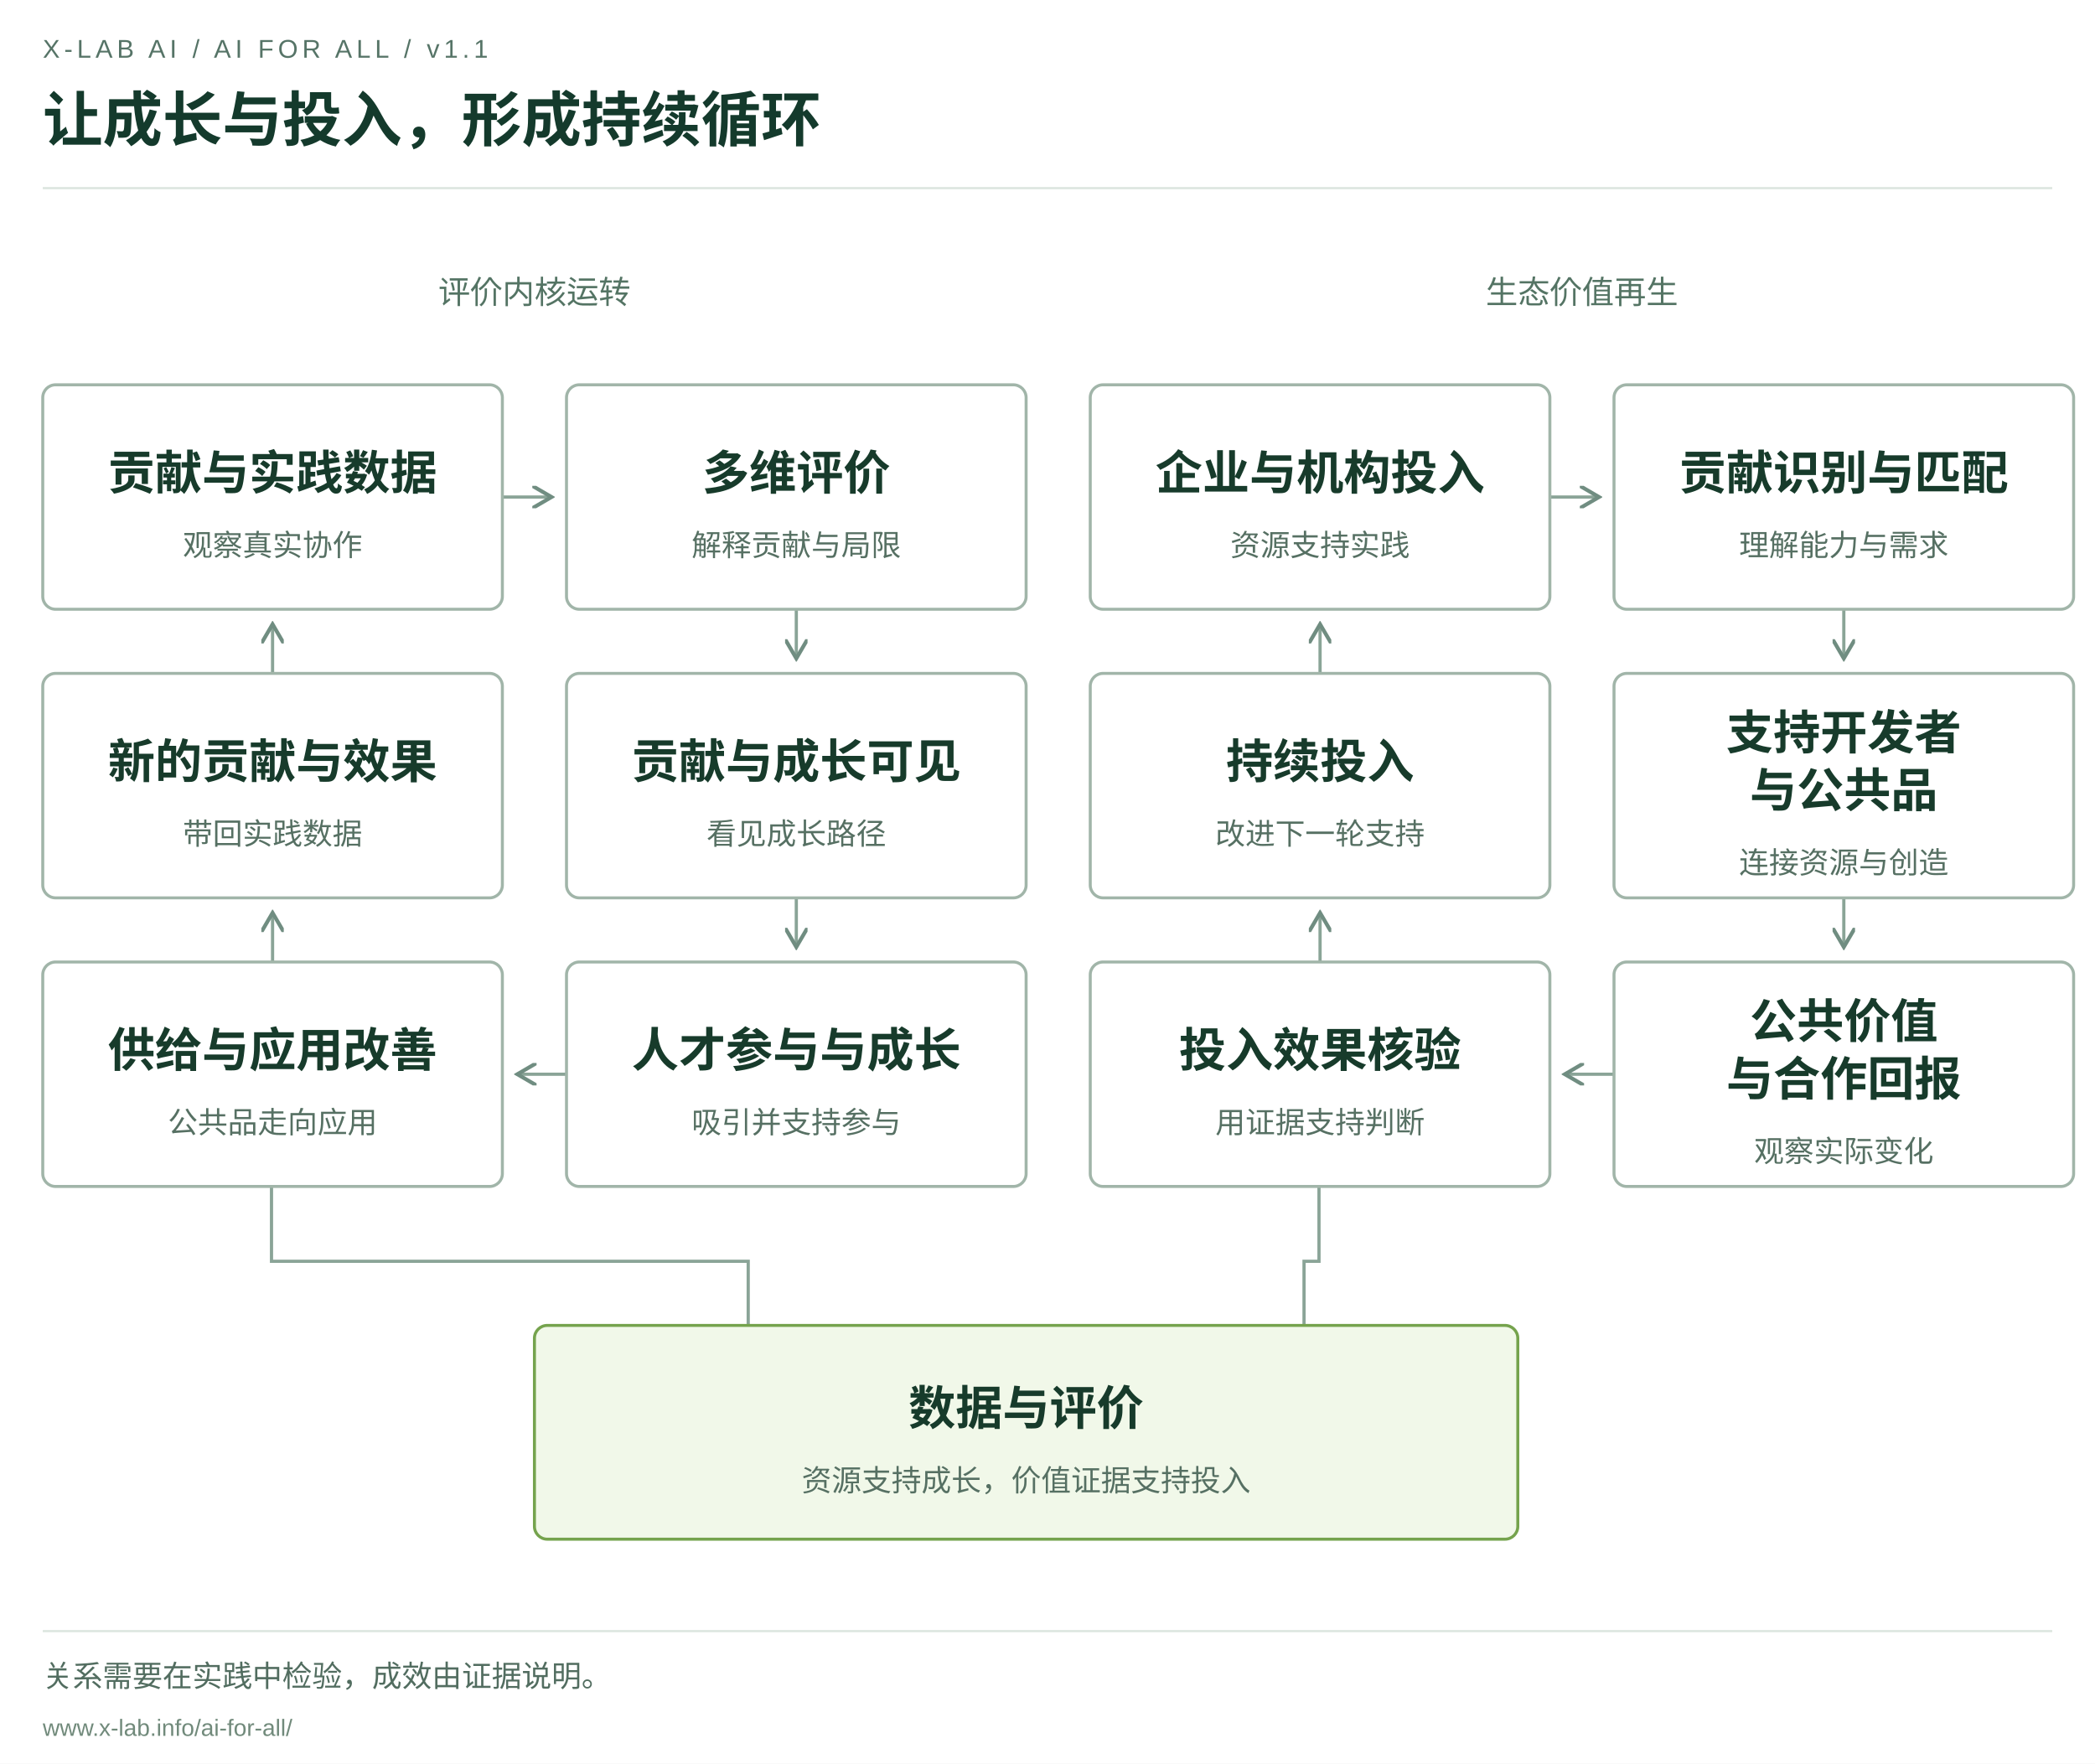
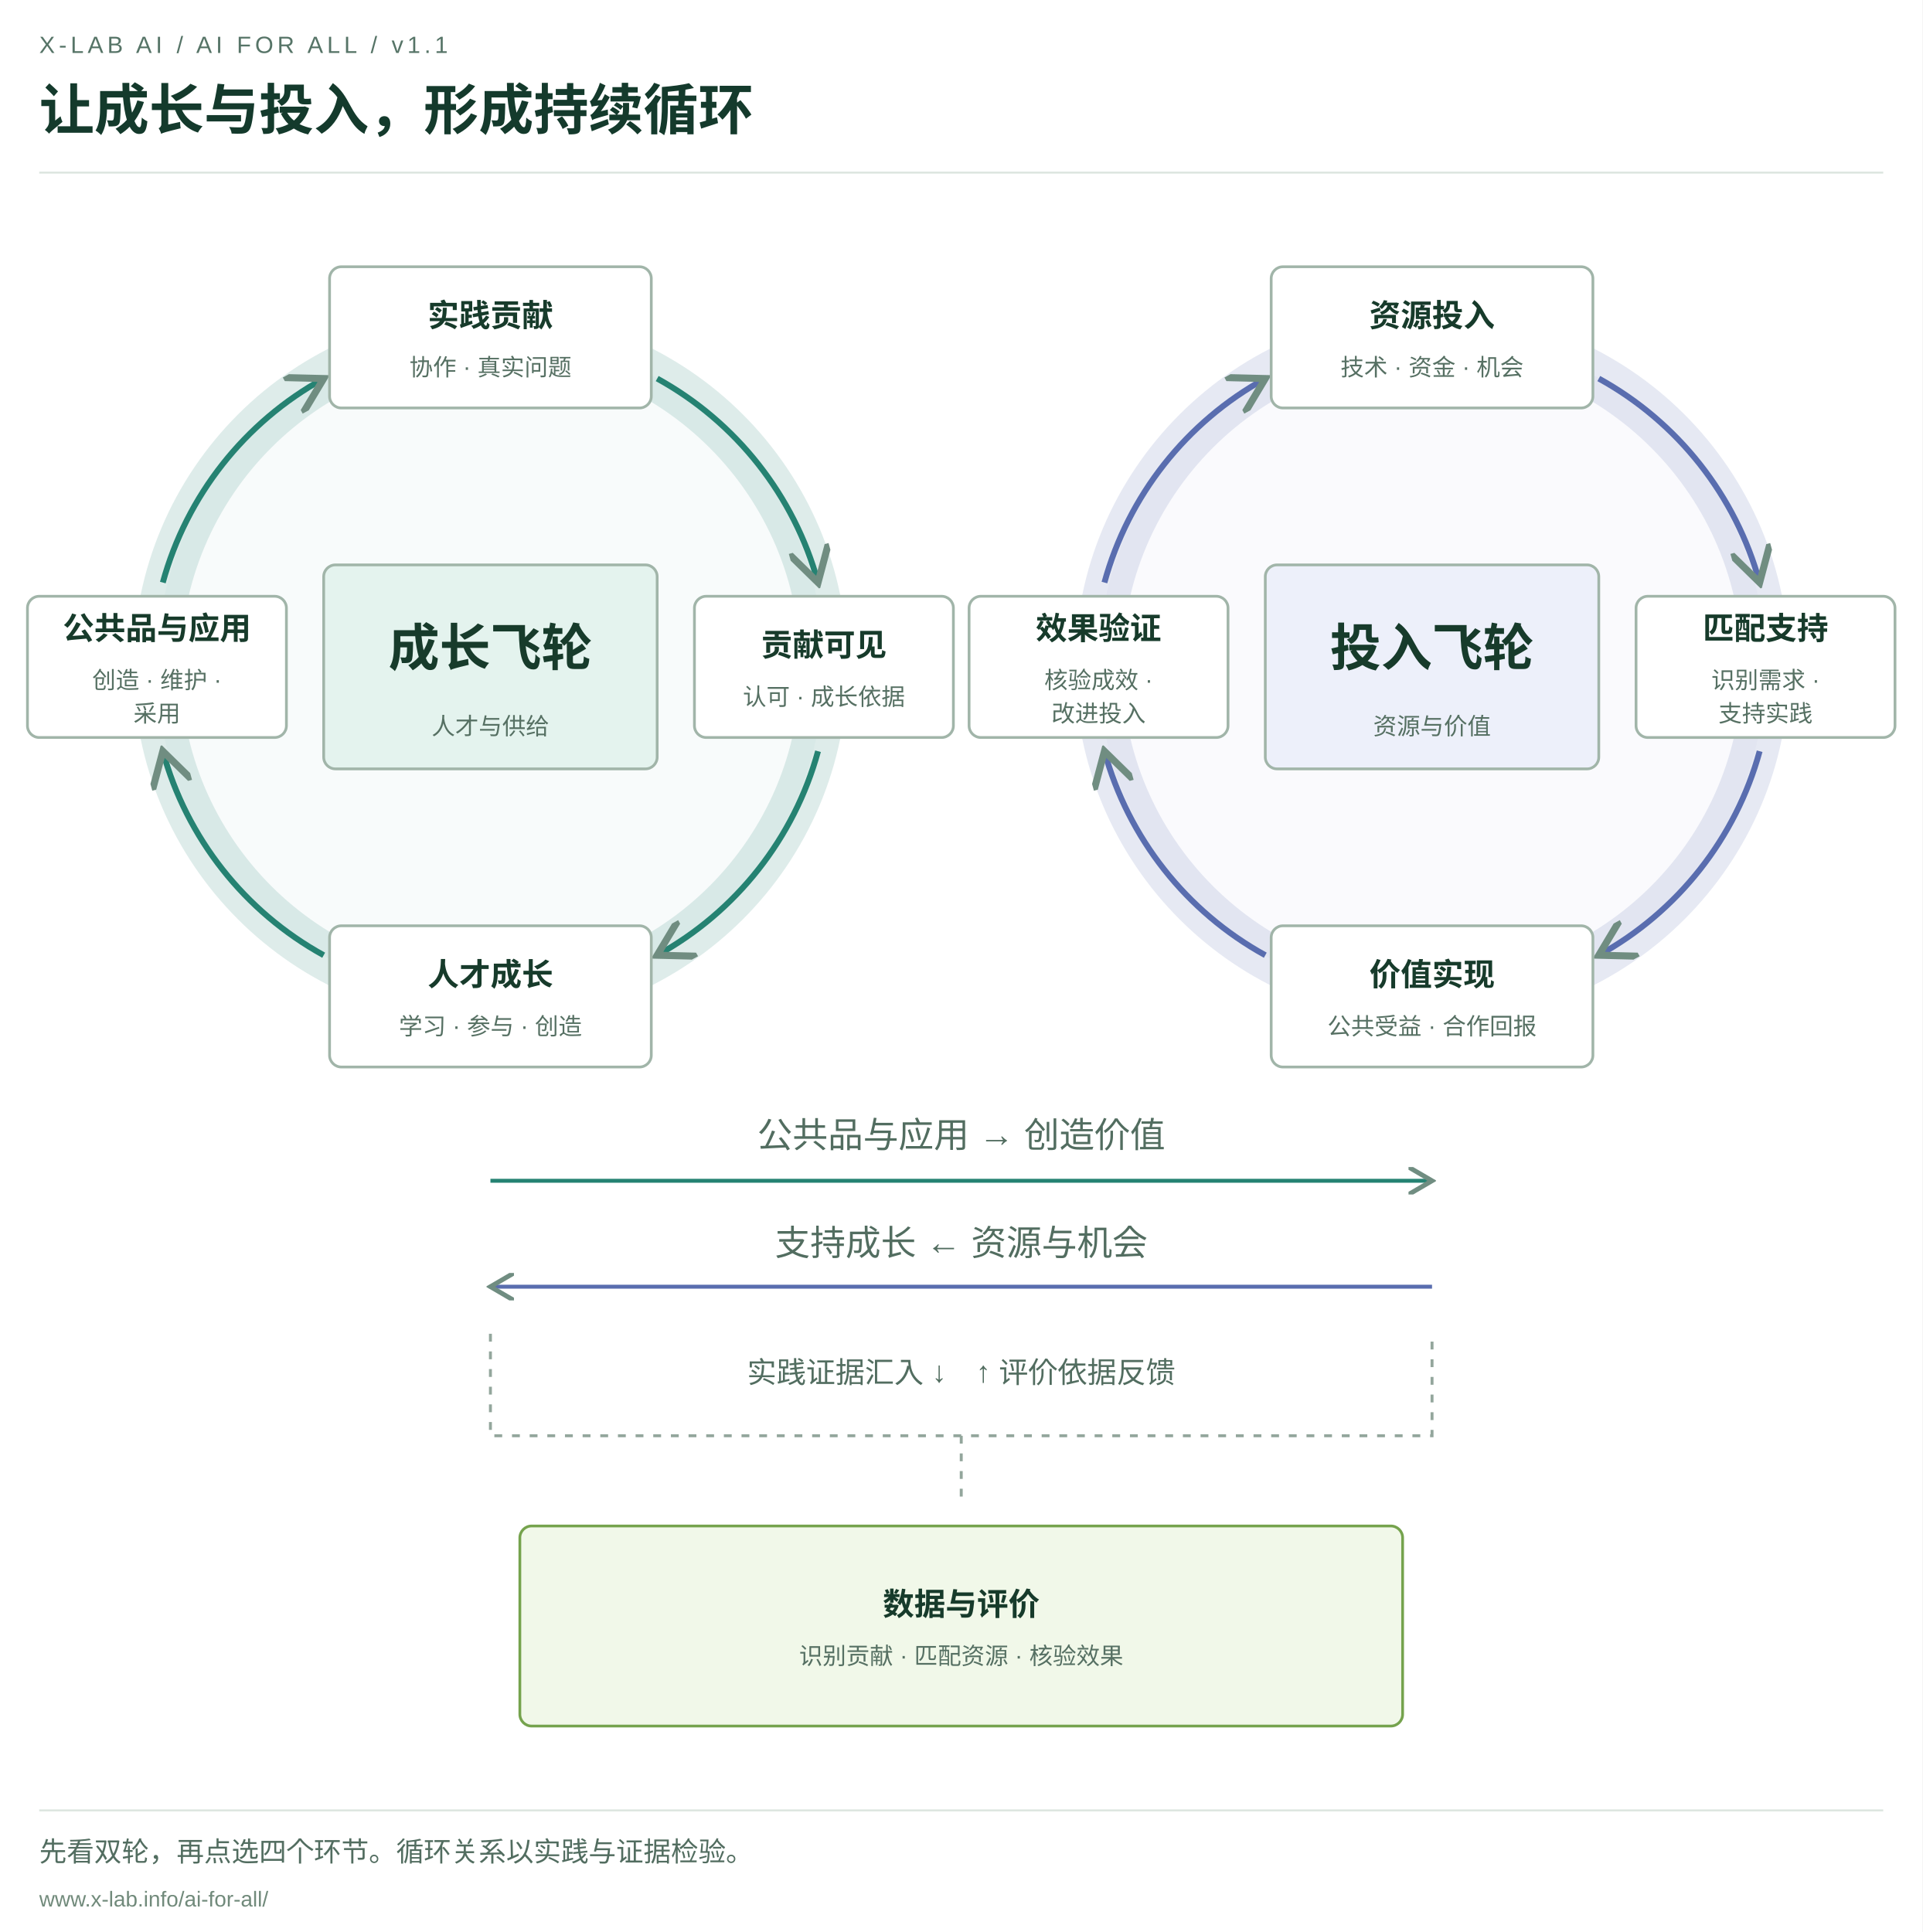
- <svg xmlns="http://www.w3.org/2000/svg" viewBox="0 0 980 825" width="980" height="825" class="concept-svg" role="img" aria-labelledby="title desc">
+ <svg xmlns="http://www.w3.org/2000/svg" viewBox="0 0 980 985" width="980" height="985" class="concept-svg" role="img" aria-labelledby="title desc">
  <defs>
    <marker id="twin-flywheels-zh-desktop-arrow" markerWidth="7" markerHeight="7" refX="6" refY="3.5" orient="auto">
      <path d="M0 0 L6 3.5 L0 7" fill="none" stroke="#708d81" stroke-width="1.2" />
    </marker>
  </defs>
  <rect width="100%" height="100%" fill="#ffffff" />
  <text x="20" y="27" font-family="Arial,sans-serif" font-size="12" letter-spacing="2" fill="#567467">X-LAB AI / AI FOR ALL / v1.1</text>
  <text x="20" y="66" font-family="Arial,Source Han Sans SC,Noto Sans CJK SC,sans-serif" font-size="28" font-weight="600" fill="#143a2c">让成长与投入，形成持续循环</text>
  <path d="M20 88 H960" stroke="#dce5df" />
  <g transform="translate(0,110)">
-     <path class="concept-edge" data-from="practice" data-to="evaluate" data-group="growth" d="M235 122.5 H258" fill="none" stroke="#8aa497" stroke-width="1.5" marker-end="url(#twin-flywheels-zh-desktop-arrow)" />
-     <path class="concept-edge" data-from="evaluate" data-to="visible" data-group="growth" d="M372.5 175 V198" fill="none" stroke="#8aa497" stroke-width="1.5" marker-end="url(#twin-flywheels-zh-desktop-arrow)" />
-     <path class="concept-edge" data-from="visible" data-to="talent" data-group="growth" d="M372.5 310 V333" fill="none" stroke="#8aa497" stroke-width="1.5" marker-end="url(#twin-flywheels-zh-desktop-arrow)" />
-     <path class="concept-edge" data-from="talent" data-to="supply" data-group="growth" d="M265 392.5 H242" fill="none" stroke="#8aa497" stroke-width="1.5" marker-end="url(#twin-flywheels-zh-desktop-arrow)" />
-     <path class="concept-edge" data-from="supply" data-to="feedback" data-group="growth" d="M127.5 340 V317" fill="none" stroke="#8aa497" stroke-width="1.5" marker-end="url(#twin-flywheels-zh-desktop-arrow)" />
-     <path class="concept-edge" data-from="feedback" data-to="practice" data-group="growth" d="M127.5 205 V182" fill="none" stroke="#8aa497" stroke-width="1.5" marker-end="url(#twin-flywheels-zh-desktop-arrow)" />
-     <path class="concept-edge" data-from="invest" data-to="match" data-group="value" d="M725 122.5 H748" fill="none" stroke="#8aa497" stroke-width="1.5" marker-end="url(#twin-flywheels-zh-desktop-arrow)" />
-     <path class="concept-edge" data-from="match" data-to="support" data-group="value" d="M862.5 175 V198" fill="none" stroke="#8aa497" stroke-width="1.5" marker-end="url(#twin-flywheels-zh-desktop-arrow)" />
-     <path class="concept-edge" data-from="support" data-to="value" data-group="value" d="M862.5 310 V333" fill="none" stroke="#8aa497" stroke-width="1.5" marker-end="url(#twin-flywheels-zh-desktop-arrow)" />
-     <path class="concept-edge" data-from="value" data-to="evidence" data-group="value" d="M755 392.5 H732" fill="none" stroke="#8aa497" stroke-width="1.5" marker-end="url(#twin-flywheels-zh-desktop-arrow)" />
-     <path class="concept-edge" data-from="evidence" data-to="reinvest" data-group="value" d="M617.5 340 V317" fill="none" stroke="#8aa497" stroke-width="1.5" marker-end="url(#twin-flywheels-zh-desktop-arrow)" />
-     <path class="concept-edge" data-from="reinvest" data-to="invest" data-group="value" d="M617.5 205 V182" fill="none" stroke="#8aa497" stroke-width="1.5" marker-end="url(#twin-flywheels-zh-desktop-arrow)" />
-     <path class="concept-edge" data-from="shared-core" data-to="supply" data-group="" d="M350 510 V480 H127 V445" fill="none" stroke="#8aa497" stroke-width="1.5" />
-     <path class="concept-edge" data-from="shared-core" data-to="evidence" data-group="" d="M610 510 V480 H617 V445" fill="none" stroke="#8aa497" stroke-width="1.5" />
-     <text x="250" y="32" font-family="Arial,Source Han Sans SC,sans-serif" text-anchor="middle" font-size="15" fill="#547464">评价内核运转</text>
-     <text x="740" y="32" font-family="Arial,Source Han Sans SC,sans-serif" text-anchor="middle" font-size="15" fill="#547464">生态价值再生</text>
+     <circle cx="250" cy="230" r="170" fill="#258272" fill-opacity=".035" stroke="#258272" stroke-opacity=".15" stroke-width="24" />
+     <circle cx="730" cy="230" r="170" fill="#596daf" fill-opacity=".035" stroke="#596daf" stroke-opacity=".15" stroke-width="24" />
+     <text x="490" y="475" text-anchor="middle" font-family="Arial,Source Han Sans SC,sans-serif" font-size="18" fill="#526d60">公共品与应用 → 创造价值</text>
+     <path d="M250 492 H730" stroke="#258272" stroke-width="2" marker-end="url(#twin-flywheels-zh-desktop-arrow)" />
+     <text x="490" y="530" text-anchor="middle" font-family="Arial,Source Han Sans SC,sans-serif" font-size="18" fill="#526d60">支持成长 ← 资源与机会</text>
+     <path d="M730 546 H250" stroke="#596daf" stroke-width="2" marker-end="url(#twin-flywheels-zh-desktop-arrow)" />
+     <path d="M250 570 V622 H730 V570 M490 622 V656" fill="none" stroke="#93a69c" stroke-dasharray="4 5" stroke-width="1.5" />
+     <text x="490" y="595" text-anchor="middle" font-family="Arial,Source Han Sans SC,sans-serif" font-size="15" fill="#526d60">实践证据汇入 ↓　↑ 评价依据反馈</text>
+     <path class="concept-edge" data-from="practice" data-to="visible" data-group="growth" d="M335 83 A170 170 0 0 1 417 187" fill="none" stroke="#258272" stroke-width="3" marker-end="url(#twin-flywheels-zh-desktop-arrow)" />
+     <path class="concept-edge" data-from="visible" data-to="talent" data-group="growth" d="M417 273 A170 170 0 0 1 335 377" fill="none" stroke="#258272" stroke-width="3" marker-end="url(#twin-flywheels-zh-desktop-arrow)" />
+     <path class="concept-edge" data-from="talent" data-to="supply" data-group="growth" d="M165 377 A170 170 0 0 1 83 273" fill="none" stroke="#258272" stroke-width="3" marker-end="url(#twin-flywheels-zh-desktop-arrow)" />
+     <path class="concept-edge" data-from="supply" data-to="practice" data-group="growth" d="M83 187 A170 170 0 0 1 165 83" fill="none" stroke="#258272" stroke-width="3" marker-end="url(#twin-flywheels-zh-desktop-arrow)" />
+     <path class="concept-edge" data-from="invest" data-to="support" data-group="value" d="M815 83 A170 170 0 0 1 897 187" fill="none" stroke="#596daf" stroke-width="3" marker-end="url(#twin-flywheels-zh-desktop-arrow)" />
+     <path class="concept-edge" data-from="support" data-to="value" data-group="value" d="M897 273 A170 170 0 0 1 815 377" fill="none" stroke="#596daf" stroke-width="3" marker-end="url(#twin-flywheels-zh-desktop-arrow)" />
+     <path class="concept-edge" data-from="value" data-to="evidence" data-group="value" d="M645 377 A170 170 0 0 1 563 273" fill="none" stroke="#596daf" stroke-width="3" marker-end="url(#twin-flywheels-zh-desktop-arrow)" />
+     <path class="concept-edge" data-from="evidence" data-to="invest" data-group="value" d="M563 187 A170 170 0 0 1 645 83" fill="none" stroke="#596daf" stroke-width="3" marker-end="url(#twin-flywheels-zh-desktop-arrow)" />
    <g class="concept-node" data-node="practice" data-group="growth">
-       <rect x="20" y="70" width="215" height="105" rx="6" fill="#fff" stroke="#a1b5a9" stroke-width="1.4" />
-       <text x="127.5" y="119.0" text-anchor="middle" font-family="Arial,Source Han Sans SC,Noto Sans CJK SC,sans-serif" font-size="22" font-weight="600" fill="#173b2b">贡献与实践数据</text>
-       <text x="127.5" y="150.0" text-anchor="middle" font-family="Arial,Source Han Sans SC,Noto Sans CJK SC,sans-serif" font-size="14" fill="#567063">观察真实协作</text>
-     </g>
-     <g class="concept-node" data-node="evaluate" data-group="growth">
-       <rect x="265" y="70" width="215" height="105" rx="6" fill="#fff" stroke="#a1b5a9" stroke-width="1.4" />
-       <text x="372.5" y="119.0" text-anchor="middle" font-family="Arial,Source Han Sans SC,Noto Sans CJK SC,sans-serif" font-size="22" font-weight="600" fill="#173b2b">多维评价</text>
-       <text x="372.5" y="150.0" text-anchor="middle" font-family="Arial,Source Han Sans SC,Noto Sans CJK SC,sans-serif" font-size="14" fill="#567063">解释贡献与局限</text>
+       <rect x="168" y="26" width="164" height="72" rx="6" fill="#fff" stroke="#a1b5a9" stroke-width="1.4" />
+       <text x="250.0" y="56.5" text-anchor="middle" font-family="Arial,Source Han Sans SC,Noto Sans CJK SC,sans-serif" font-size="16" font-weight="600" fill="#173b2b">实践贡献</text>
+       <text x="250.0" y="81.5" text-anchor="middle" font-family="Arial,Source Han Sans SC,Noto Sans CJK SC,sans-serif" font-size="12" fill="#567063">协作 · 真实问题</text>
    </g>
    <g class="concept-node" data-node="visible" data-group="growth">
-       <rect x="265" y="205" width="215" height="105" rx="6" fill="#fff" stroke="#a1b5a9" stroke-width="1.4" />
-       <text x="372.5" y="254.0" text-anchor="middle" font-family="Arial,Source Han Sans SC,Noto Sans CJK SC,sans-serif" font-size="22" font-weight="600" fill="#173b2b">贡献与成长可见</text>
-       <text x="372.5" y="285.0" text-anchor="middle" font-family="Arial,Source Han Sans SC,Noto Sans CJK SC,sans-serif" font-size="14" fill="#567063">看见成长路径</text>
+       <rect x="354" y="194" width="132" height="72" rx="6" fill="#fff" stroke="#a1b5a9" stroke-width="1.4" />
+       <text x="420.0" y="224.5" text-anchor="middle" font-family="Arial,Source Han Sans SC,Noto Sans CJK SC,sans-serif" font-size="16" font-weight="600" fill="#173b2b">贡献可见</text>
+       <text x="420.0" y="249.5" text-anchor="middle" font-family="Arial,Source Han Sans SC,Noto Sans CJK SC,sans-serif" font-size="12" fill="#567063">认可 · 成长依据</text>
    </g>
    <g class="concept-node" data-node="talent" data-group="growth">
-       <rect x="265" y="340" width="215" height="105" rx="6" fill="#fff" stroke="#a1b5a9" stroke-width="1.4" />
-       <text x="372.5" y="389.0" text-anchor="middle" font-family="Arial,Source Han Sans SC,Noto Sans CJK SC,sans-serif" font-size="22" font-weight="600" fill="#173b2b">人才参与与成长</text>
-       <text x="372.5" y="420.0" text-anchor="middle" font-family="Arial,Source Han Sans SC,Noto Sans CJK SC,sans-serif" font-size="14" fill="#567063">吸引并支持参与</text>
+       <rect x="168" y="362" width="164" height="72" rx="6" fill="#fff" stroke="#a1b5a9" stroke-width="1.4" />
+       <text x="250.0" y="392.5" text-anchor="middle" font-family="Arial,Source Han Sans SC,Noto Sans CJK SC,sans-serif" font-size="16" font-weight="600" fill="#173b2b">人才成长</text>
+       <text x="250.0" y="417.5" text-anchor="middle" font-family="Arial,Source Han Sans SC,Noto Sans CJK SC,sans-serif" font-size="12" fill="#567063">学习 · 参与 · 创造</text>
    </g>
    <g class="concept-node" data-node="supply" data-group="growth">
-       <rect x="20" y="340" width="215" height="105" rx="6" fill="#fff" stroke="#a1b5a9" stroke-width="1.4" />
-       <text x="127.5" y="389.0" text-anchor="middle" font-family="Arial,Source Han Sans SC,Noto Sans CJK SC,sans-serif" font-size="22" font-weight="600" fill="#173b2b">供给与应用改善</text>
-       <text x="127.5" y="420.0" text-anchor="middle" font-family="Arial,Source Han Sans SC,Noto Sans CJK SC,sans-serif" font-size="14" fill="#567063">公共品走向应用</text>
+       <rect x="14" y="194" width="132" height="72" rx="6" fill="#fff" stroke="#a1b5a9" stroke-width="1.4" />
+       <text x="80.0" y="216.0" text-anchor="middle" font-family="Arial,Source Han Sans SC,Noto Sans CJK SC,sans-serif" font-size="16" font-weight="600" fill="#173b2b">公共品与应用</text>
+       <text x="80.0" y="241.0" text-anchor="middle" font-family="Arial,Source Han Sans SC,Noto Sans CJK SC,sans-serif" font-size="12" fill="#567063">创造 · 维护 ·</text>
+       <text x="80.0" y="258.0" text-anchor="middle" font-family="Arial,Source Han Sans SC,Noto Sans CJK SC,sans-serif" font-size="12" fill="#567063">采用</text>
    </g>
-     <g class="concept-node" data-node="feedback" data-group="growth">
-       <rect x="20" y="205" width="215" height="105" rx="6" fill="#fff" stroke="#a1b5a9" stroke-width="1.4" />
-       <text x="127.5" y="254.0" text-anchor="middle" font-family="Arial,Source Han Sans SC,Noto Sans CJK SC,sans-serif" font-size="22" font-weight="600" fill="#173b2b">新的贡献与效果</text>
-       <text x="127.5" y="285.0" text-anchor="middle" font-family="Arial,Source Han Sans SC,Noto Sans CJK SC,sans-serif" font-size="14" fill="#567063">带回实践数据</text>
+     <g class="concept-node" data-node="growth-hub" data-group="growth">
+       <rect x="165" y="178" width="170" height="104" rx="6" fill="#e4f3ee" stroke="#a1b5a9" stroke-width="1.4" />
+       <text x="250.0" y="229.5" text-anchor="middle" font-family="Arial,Source Han Sans SC,Noto Sans CJK SC,sans-serif" font-size="26" font-weight="600" fill="#173b2b">成长飞轮</text>
+       <text x="250.0" y="264.5" text-anchor="middle" font-family="Arial,Source Han Sans SC,Noto Sans CJK SC,sans-serif" font-size="12" fill="#567063">人才与供给</text>
    </g>
    <g class="concept-node" data-node="invest" data-group="value">
-       <rect x="510" y="70" width="215" height="105" rx="6" fill="#fff" stroke="#a1b5a9" stroke-width="1.4" />
-       <text x="617.5" y="119.0" text-anchor="middle" font-family="Arial,Source Han Sans SC,Noto Sans CJK SC,sans-serif" font-size="22" font-weight="600" fill="#173b2b">企业与机构投入</text>
-       <text x="617.5" y="150.0" text-anchor="middle" font-family="Arial,Source Han Sans SC,Noto Sans CJK SC,sans-serif" font-size="14" fill="#567063">资源支持实践</text>
-     </g>
-     <g class="concept-node" data-node="match" data-group="value">
-       <rect x="755" y="70" width="215" height="105" rx="6" fill="#fff" stroke="#a1b5a9" stroke-width="1.4" />
-       <text x="862.5" y="119.0" text-anchor="middle" font-family="Arial,Source Han Sans SC,Noto Sans CJK SC,sans-serif" font-size="22" font-weight="600" fill="#173b2b">贡献识别与匹配</text>
-       <text x="862.5" y="150.0" text-anchor="middle" font-family="Arial,Source Han Sans SC,Noto Sans CJK SC,sans-serif" font-size="14" fill="#567063">理解能力与需求</text>
+       <rect x="648" y="26" width="164" height="72" rx="6" fill="#fff" stroke="#a1b5a9" stroke-width="1.4" />
+       <text x="730.0" y="56.5" text-anchor="middle" font-family="Arial,Source Han Sans SC,Noto Sans CJK SC,sans-serif" font-size="16" font-weight="600" fill="#173b2b">资源投入</text>
+       <text x="730.0" y="81.5" text-anchor="middle" font-family="Arial,Source Han Sans SC,Noto Sans CJK SC,sans-serif" font-size="12" fill="#567063">技术 · 资金 · 机会</text>
    </g>
    <g class="concept-node" data-node="support" data-group="value">
-       <rect x="755" y="205" width="215" height="105" rx="6" fill="#fff" stroke="#a1b5a9" stroke-width="1.4" />
-       <text x="862.5" y="240.5" text-anchor="middle" font-family="Arial,Source Han Sans SC,Noto Sans CJK SC,sans-serif" font-size="22" font-weight="600" fill="#173b2b">支持开发者</text>
-       <text x="862.5" y="267.5" text-anchor="middle" font-family="Arial,Source Han Sans SC,Noto Sans CJK SC,sans-serif" font-size="22" font-weight="600" fill="#173b2b">与公共品</text>
-       <text x="862.5" y="298.5" text-anchor="middle" font-family="Arial,Source Han Sans SC,Noto Sans CJK SC,sans-serif" font-size="14" fill="#567063">连接资源与创造</text>
+       <rect x="834" y="194" width="132" height="72" rx="6" fill="#fff" stroke="#a1b5a9" stroke-width="1.4" />
+       <text x="900.0" y="216.0" text-anchor="middle" font-family="Arial,Source Han Sans SC,Noto Sans CJK SC,sans-serif" font-size="16" font-weight="600" fill="#173b2b">匹配支持</text>
+       <text x="900.0" y="241.0" text-anchor="middle" font-family="Arial,Source Han Sans SC,Noto Sans CJK SC,sans-serif" font-size="12" fill="#567063">识别需求 ·</text>
+       <text x="900.0" y="258.0" text-anchor="middle" font-family="Arial,Source Han Sans SC,Noto Sans CJK SC,sans-serif" font-size="12" fill="#567063">支持实践</text>
    </g>
    <g class="concept-node" data-node="value" data-group="value">
-       <rect x="755" y="340" width="215" height="105" rx="6" fill="#fff" stroke="#a1b5a9" stroke-width="1.4" />
-       <text x="862.5" y="375.5" text-anchor="middle" font-family="Arial,Source Han Sans SC,Noto Sans CJK SC,sans-serif" font-size="22" font-weight="600" fill="#173b2b">公共价值</text>
-       <text x="862.5" y="402.5" text-anchor="middle" font-family="Arial,Source Han Sans SC,Noto Sans CJK SC,sans-serif" font-size="22" font-weight="600" fill="#173b2b">与合作回报</text>
-       <text x="862.5" y="433.5" text-anchor="middle" font-family="Arial,Source Han Sans SC,Noto Sans CJK SC,sans-serif" font-size="14" fill="#567063">观察实际变化</text>
+       <rect x="648" y="362" width="164" height="72" rx="6" fill="#fff" stroke="#a1b5a9" stroke-width="1.4" />
+       <text x="730.0" y="392.5" text-anchor="middle" font-family="Arial,Source Han Sans SC,Noto Sans CJK SC,sans-serif" font-size="16" font-weight="600" fill="#173b2b">价值实现</text>
+       <text x="730.0" y="417.5" text-anchor="middle" font-family="Arial,Source Han Sans SC,Noto Sans CJK SC,sans-serif" font-size="12" fill="#567063">公共受益 · 合作回报</text>
    </g>
    <g class="concept-node" data-node="evidence" data-group="value">
-       <rect x="510" y="340" width="215" height="105" rx="6" fill="#fff" stroke="#a1b5a9" stroke-width="1.4" />
-       <text x="617.5" y="389.0" text-anchor="middle" font-family="Arial,Source Han Sans SC,Noto Sans CJK SC,sans-serif" font-size="22" font-weight="600" fill="#173b2b">投入效果核验</text>
-       <text x="617.5" y="420.0" text-anchor="middle" font-family="Arial,Source Han Sans SC,Noto Sans CJK SC,sans-serif" font-size="14" fill="#567063">用证据支持判断</text>
+       <rect x="494" y="194" width="132" height="72" rx="6" fill="#fff" stroke="#a1b5a9" stroke-width="1.4" />
+       <text x="560.0" y="216.0" text-anchor="middle" font-family="Arial,Source Han Sans SC,Noto Sans CJK SC,sans-serif" font-size="16" font-weight="600" fill="#173b2b">效果验证</text>
+       <text x="560.0" y="241.0" text-anchor="middle" font-family="Arial,Source Han Sans SC,Noto Sans CJK SC,sans-serif" font-size="12" fill="#567063">核验成效 ·</text>
+       <text x="560.0" y="258.0" text-anchor="middle" font-family="Arial,Source Han Sans SC,Noto Sans CJK SC,sans-serif" font-size="12" fill="#567063">改进投入</text>
    </g>
-     <g class="concept-node" data-node="reinvest" data-group="value">
-       <rect x="510" y="205" width="215" height="105" rx="6" fill="#fff" stroke="#a1b5a9" stroke-width="1.4" />
-       <text x="617.5" y="254.0" text-anchor="middle" font-family="Arial,Source Han Sans SC,Noto Sans CJK SC,sans-serif" font-size="22" font-weight="600" fill="#173b2b">持续投入</text>
-       <text x="617.5" y="285.0" text-anchor="middle" font-family="Arial,Source Han Sans SC,Noto Sans CJK SC,sans-serif" font-size="14" fill="#567063">改进下一轮支持</text>
+     <g class="concept-node" data-node="value-hub" data-group="value">
+       <rect x="645" y="178" width="170" height="104" rx="6" fill="#edf0fa" stroke="#a1b5a9" stroke-width="1.4" />
+       <text x="730.0" y="229.5" text-anchor="middle" font-family="Arial,Source Han Sans SC,Noto Sans CJK SC,sans-serif" font-size="26" font-weight="600" fill="#173b2b">投入飞轮</text>
+       <text x="730.0" y="264.5" text-anchor="middle" font-family="Arial,Source Han Sans SC,Noto Sans CJK SC,sans-serif" font-size="12" fill="#567063">资源与价值</text>
    </g>
    <g class="concept-node" data-node="shared-core" data-group="">
-       <rect x="250" y="510" width="460" height="100" rx="6" fill="#f1f8e9" stroke="#75a34d" stroke-width="1.4" />
-       <text x="480.0" y="556.5" text-anchor="middle" font-family="Arial,Source Han Sans SC,Noto Sans CJK SC,sans-serif" font-size="22" font-weight="600" fill="#173b2b">数据与评价</text>
-       <text x="480.0" y="587.5" text-anchor="middle" font-family="Arial,Source Han Sans SC,Noto Sans CJK SC,sans-serif" font-size="14" fill="#567063">资源支持成长，价值证据支持投入</text>
+       <rect x="265" y="668" width="450" height="102" rx="6" fill="#f1f8e9" stroke="#75a34d" stroke-width="1.4" />
+       <text x="490.0" y="713.5" text-anchor="middle" font-family="Arial,Source Han Sans SC,Noto Sans CJK SC,sans-serif" font-size="16" font-weight="600" fill="#173b2b">数据与评价</text>
+       <text x="490.0" y="738.5" text-anchor="middle" font-family="Arial,Source Han Sans SC,Noto Sans CJK SC,sans-serif" font-size="12" fill="#567063">识别贡献 · 匹配资源 · 核验效果</text>
    </g>
  </g>
-   <path d="M20 763 H960" stroke="#dce5df" />
-   <text x="20" y="789" font-family="Arial,Source Han Sans SC,sans-serif" font-size="14" fill="#526d60">关系需要在实践中检验，成效由证据说明。</text>
-   <text x="20" y="812" font-family="Arial,sans-serif" font-size="11" fill="#718a7b">www.x-lab.info/ai-for-all/</text>
+   <path d="M20 923 H960" stroke="#dce5df" />
+   <text x="20" y="949" font-family="Arial,Source Han Sans SC,sans-serif" font-size="14" fill="#526d60">先看双轮，再点选四个环节。循环关系以实践与证据检验。</text>
+   <text x="20" y="972" font-family="Arial,sans-serif" font-size="11" fill="#718a7b">www.x-lab.info/ai-for-all/</text>
</svg>
